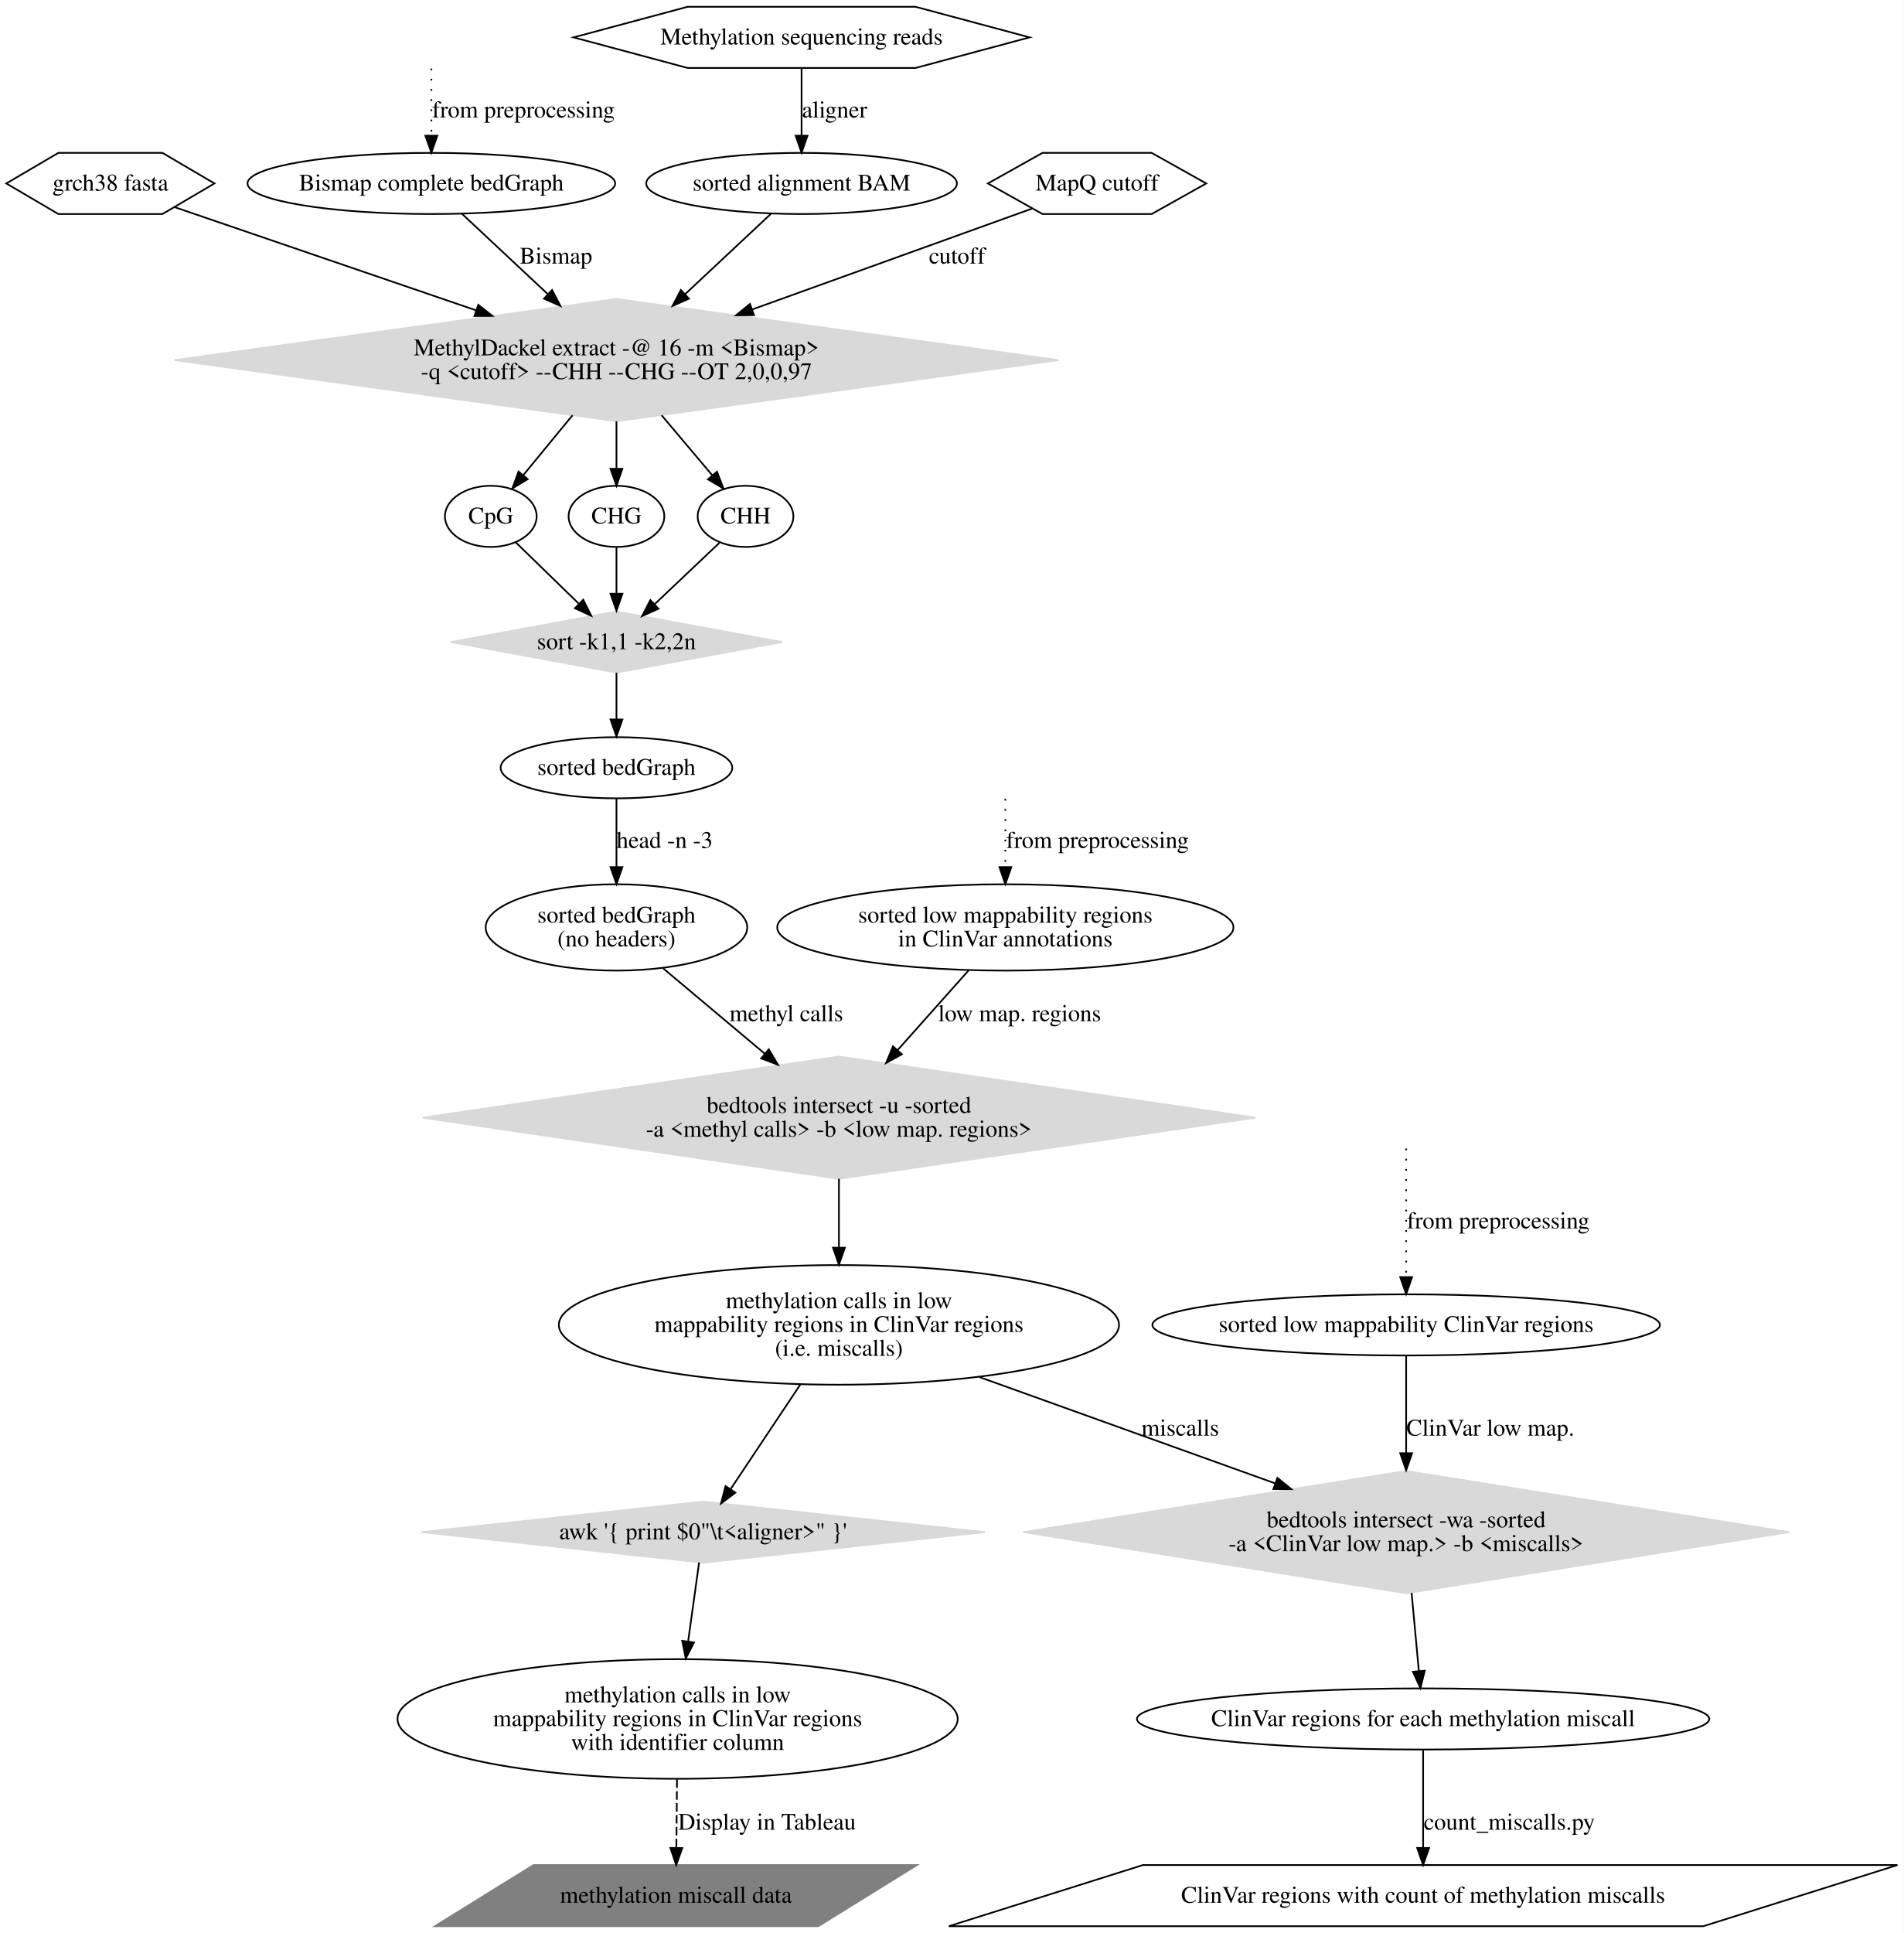
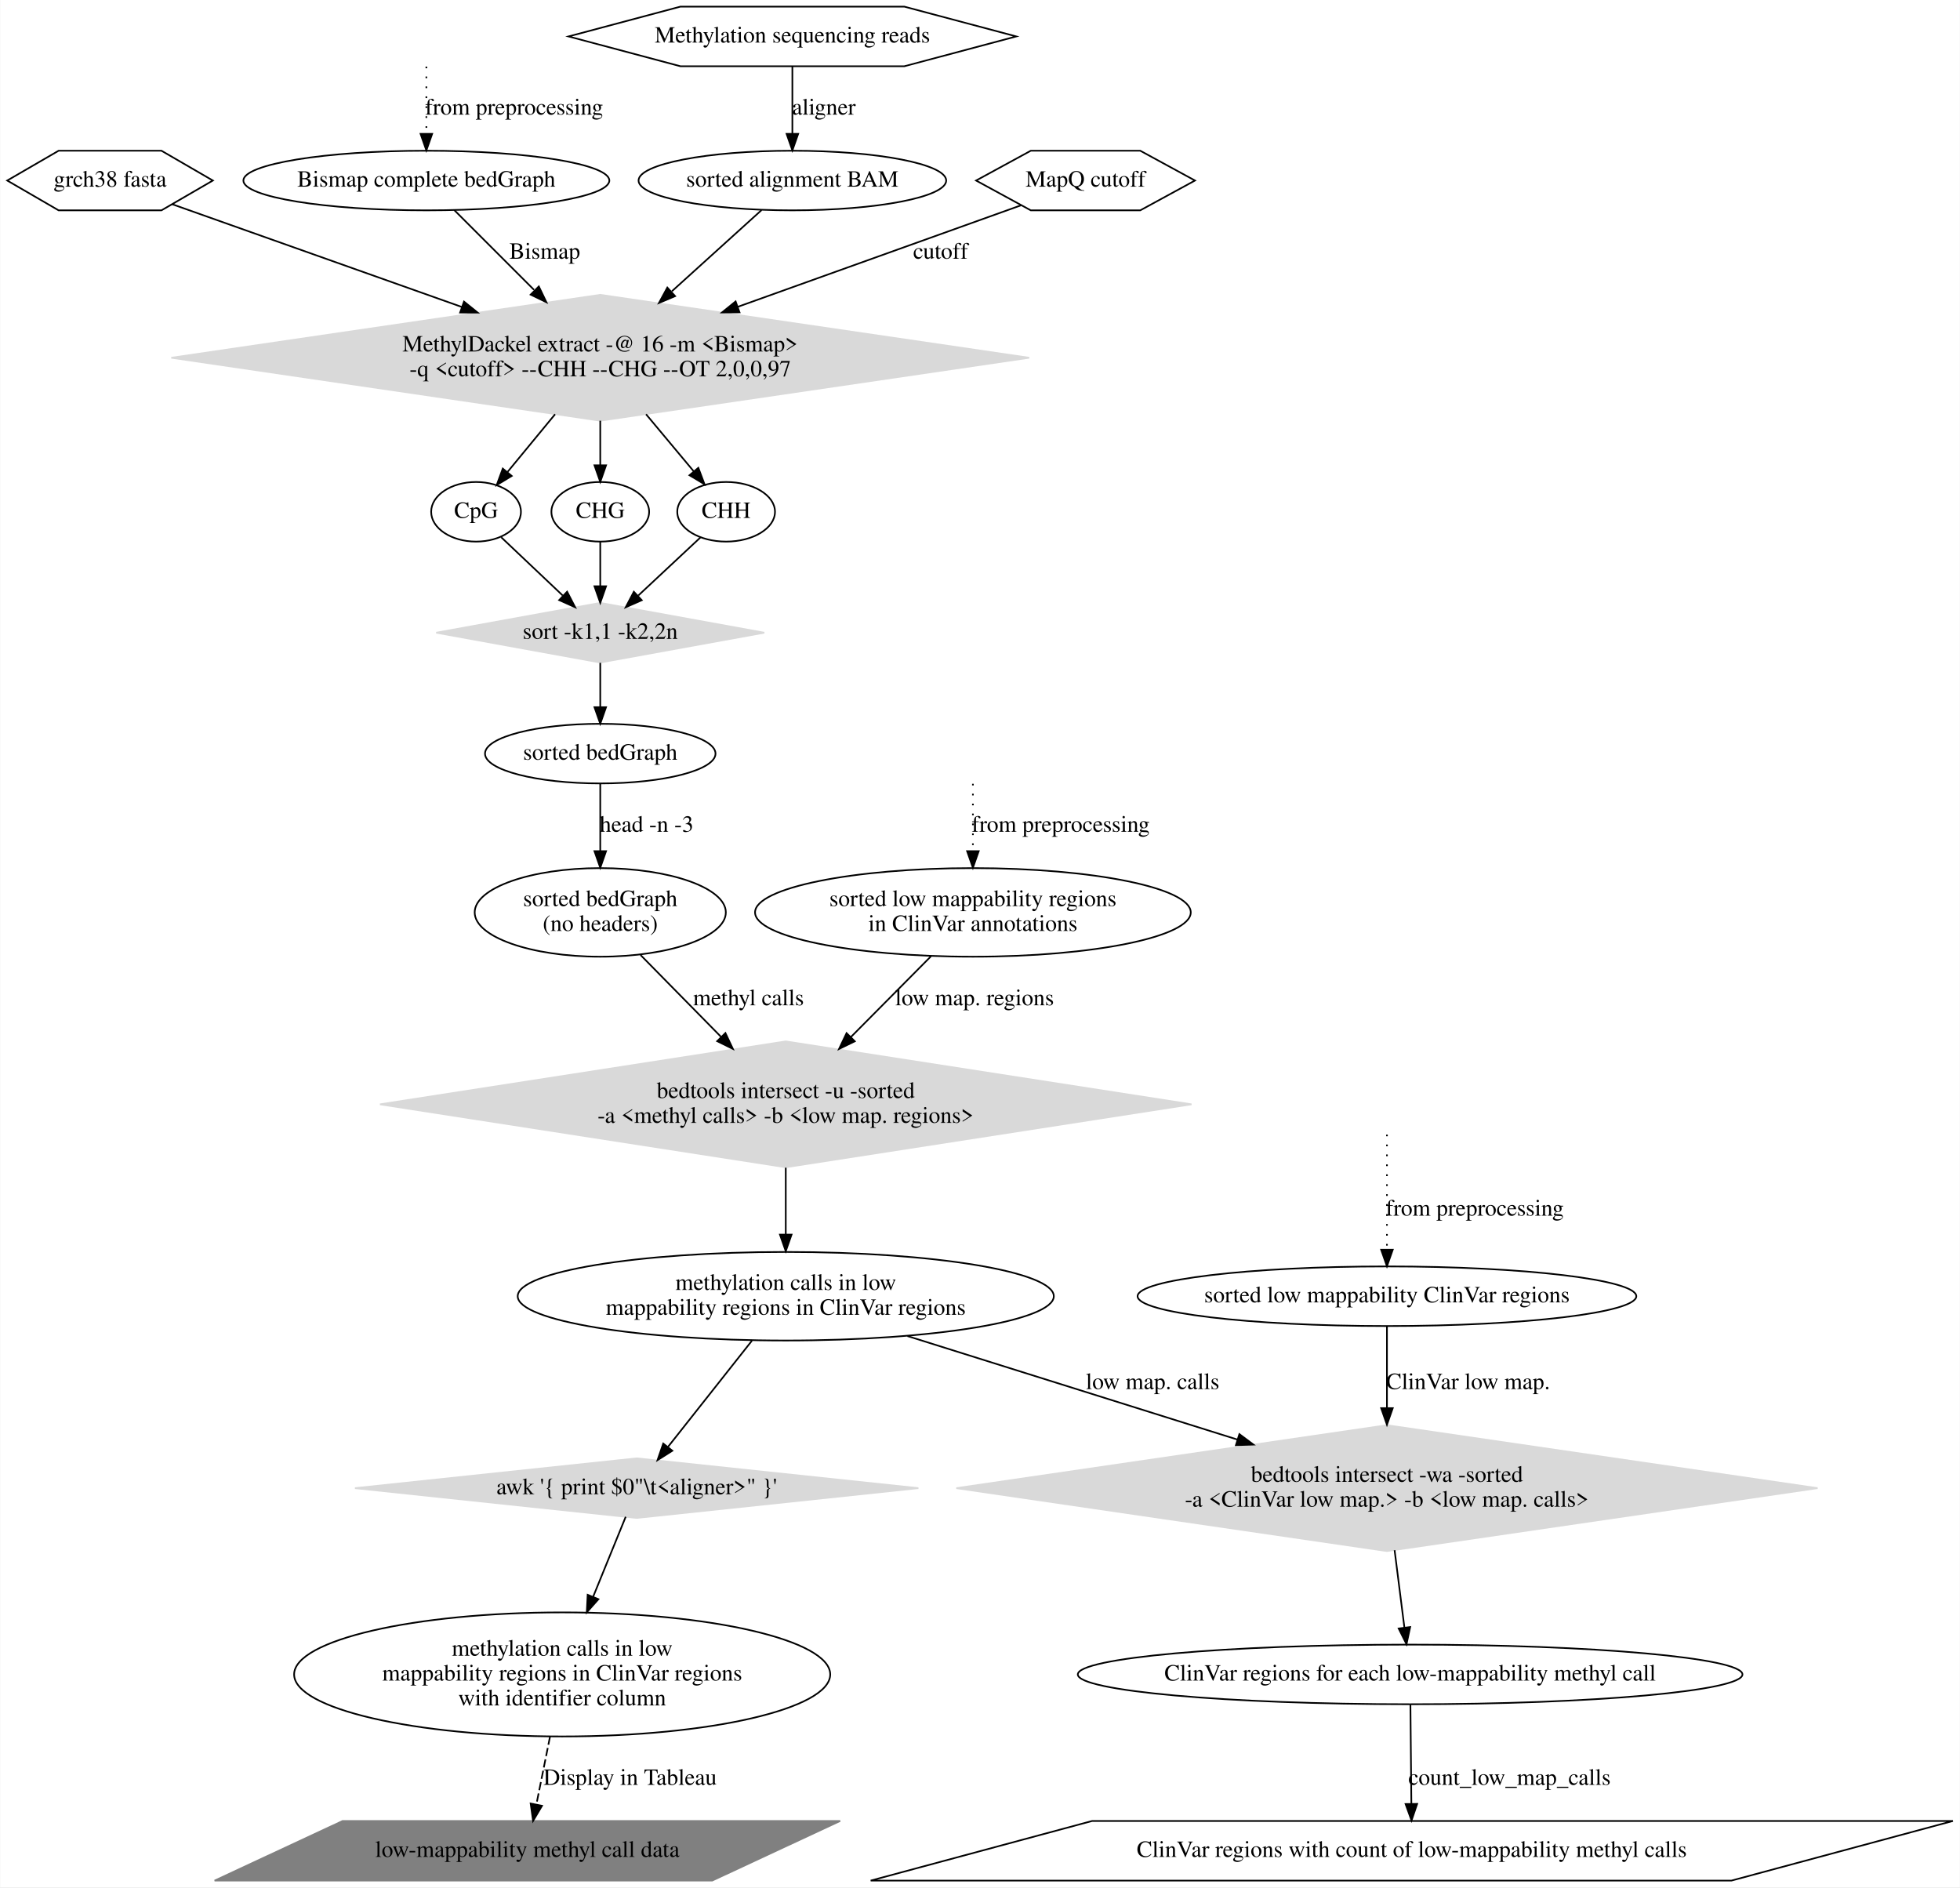
- <svg xmlns="http://www.w3.org/2000/svg" width="1121pt" height="1138pt" viewBox="0.00 0.00 1121.00 1138.00">
-   <g id="graph0" class="graph" transform="scale(1 1) rotate(0) translate(4 1134)">
-     <polygon fill="white" stroke="none" points="-4,4 -4,-1134 1117,-1134 1117,4 -4,4" />
+ <svg xmlns="http://www.w3.org/2000/svg" width="1183pt" height="1139pt" viewBox="0.00 0.00 1183.15 1139.43">
+   <g id="graph0" class="graph" transform="scale(1 1) rotate(0) translate(4 1135.43)">
+     <polygon fill="white" stroke="transparent" points="-4,4 -4,-1135.43 1179.15,-1135.43 1179.15,4 -4,4" />
    <g id="node1" class="node">
-       <polygon fill="none" stroke="black" points="122.285,-1026 91.642,-1044 30.358,-1044 -0.285,-1026 30.358,-1008 91.642,-1008 122.285,-1026" />
-       <text text-anchor="middle" x="61" y="-1021.8" font-family="Times,serif" font-size="14.00">grch38 fasta</text>
+       <polygon fill="none" stroke="black" points="124.37,-1026.43 93.33,-1044.43 31.25,-1044.43 0.21,-1026.43 31.25,-1008.43 93.33,-1008.43 124.37,-1026.43" />
+       <text text-anchor="middle" x="62.29" y="-1022.73" font-family="Times,serif" font-size="14.00">grch38 fasta</text>
    </g>
    <g id="node4" class="node">
-       <polygon fill="#d9d9d9" stroke="#d9d9d9" points="359,-958 98.736,-922 359,-886 619.265,-922 359,-958" />
-       <text text-anchor="middle" x="359" y="-924.8" font-family="Times,serif" font-size="14.00">MethylDackel extract -@ 16 -m &lt;Bismap&gt; </text>
-       <text text-anchor="middle" x="359" y="-910.8" font-family="Times,serif" font-size="14.00">-q &lt;cutoff&gt; --CHH --CHG --OT 2,0,0,97</text>
+       <polygon fill="#d9d9d9" stroke="#d9d9d9" points="358.29,-957.43 99.29,-919.43 358.29,-881.43 617.29,-919.43 358.29,-957.43" />
+       <text text-anchor="middle" x="358.29" y="-923.23" font-family="Times,serif" font-size="14.00">MethylDackel extract -@ 16 -m &lt;Bismap&gt; </text>
+       <text text-anchor="middle" x="358.29" y="-908.23" font-family="Times,serif" font-size="14.00">-q &lt;cutoff&gt; --CHH --CHG --OT 2,0,0,97</text>
    </g>
    <g id="edge5" class="edge">
-       <path fill="none" stroke="black" d="M98.742,-1012.08C143.175,-996.873 218.276,-971.167 276.415,-951.267" />
-       <polygon fill="black" stroke="black" points="277.632,-954.55 285.959,-948 275.365,-947.928 277.632,-954.55" />
+       <path fill="none" stroke="black" d="M99.78,-1012.14C143.55,-996.61 217.27,-970.46 274.81,-950.05" />
+       <polygon fill="black" stroke="black" points="276.01,-953.34 284.26,-946.69 273.67,-946.74 276.01,-953.34" />
    </g>
    <g id="node2" class="node">
-       <ellipse fill="none" stroke="black" cx="250" cy="-1026" rx="108.248" ry="18" />
-       <text text-anchor="middle" x="250" y="-1021.8" font-family="Times,serif" font-size="14.00">Bismap complete bedGraph</text>
+       <ellipse fill="none" stroke="black" cx="253.29" cy="-1026.43" rx="110.48" ry="18" />
+       <text text-anchor="middle" x="253.29" y="-1022.73" font-family="Times,serif" font-size="14.00">Bismap complete bedGraph</text>
    </g>
    <g id="edge2" class="edge">
-       <path fill="none" stroke="black" d="M267.999,-1008.16C281.755,-995.284 301.254,-977.038 318.675,-960.735" />
-       <polygon fill="black" stroke="black" points="321.081,-963.277 325.991,-953.889 316.298,-958.166 321.081,-963.277" />
-       <text text-anchor="middle" x="323.39" y="-978.8" font-family="Times,serif" font-size="14.00">Bismap</text>
+       <path fill="none" stroke="black" d="M270.16,-1008.56C283.13,-995.59 301.59,-977.13 318.27,-960.45" />
+       <polygon fill="black" stroke="black" points="321.19,-962.49 325.78,-952.94 316.24,-957.54 321.19,-962.49" />
+       <text text-anchor="middle" x="324.79" y="-979.23" font-family="Times,serif" font-size="14.00">Bismap</text>
    </g>
    <g id="edge1" class="edge">
-       <path fill="none" stroke="black" stroke-dasharray="1,5" d="M250,-1093.6C250,-1082.26 250,-1067.23 250,-1054.32" />
-       <polygon fill="black" stroke="black" points="253.5,-1054.1 250,-1044.1 246.5,-1054.1 253.5,-1054.1" />
-       <text text-anchor="middle" x="304.233" y="-1064.8" font-family="Times,serif" font-size="14.00">from preprocessing</text>
+       <path fill="none" stroke="black" stroke-dasharray="1,5" d="M253.29,-1095.23C253.29,-1083.6 253.29,-1067.98 253.29,-1054.67" />
+       <polygon fill="black" stroke="black" points="256.79,-1054.61 253.29,-1044.61 249.79,-1054.61 256.79,-1054.61" />
+       <text text-anchor="middle" x="306.29" y="-1066.23" font-family="Times,serif" font-size="14.00">from preprocessing</text>
    </g>
    <g id="node11" class="node">
-       <ellipse fill="none" stroke="black" cx="285" cy="-830" rx="27" ry="18" />
-       <text text-anchor="middle" x="285" y="-825.8" font-family="Times,serif" font-size="14.00">CpG</text>
+       <ellipse fill="none" stroke="black" cx="283.29" cy="-826.43" rx="27.1" ry="18" />
+       <text text-anchor="middle" x="283.29" y="-822.73" font-family="Times,serif" font-size="14.00">CpG</text>
    </g>
    <g id="edge13" class="edge">
-       <path fill="none" stroke="black" d="M333.118,-889.522C323.553,-877.889 312.895,-864.926 304.046,-854.164" />
-       <polygon fill="black" stroke="black" points="306.734,-851.922 297.679,-846.42 301.327,-856.368 306.734,-851.922" />
+       <path fill="none" stroke="black" d="M331,-885.32C321.48,-873.77 311.02,-861.07 302.32,-850.52" />
+       <polygon fill="black" stroke="black" points="304.83,-848.07 295.77,-842.58 299.43,-852.52 304.83,-848.07" />
    </g>
    <g id="node12" class="node">
-       <ellipse fill="none" stroke="black" cx="359" cy="-830" rx="28.172" ry="18" />
-       <text text-anchor="middle" x="359" y="-825.8" font-family="Times,serif" font-size="14.00">CHG</text>
+       <ellipse fill="none" stroke="black" cx="358.29" cy="-826.43" rx="29.5" ry="18" />
+       <text text-anchor="middle" x="358.29" y="-822.73" font-family="Times,serif" font-size="14.00">CHG</text>
    </g>
    <g id="edge12" class="edge">
-       <path fill="none" stroke="black" d="M359,-885.946C359,-876.682 359,-866.827 359,-858.058" />
-       <polygon fill="black" stroke="black" points="362.5,-858.014 359,-848.014 355.5,-858.014 362.5,-858.014" />
+       <path fill="none" stroke="black" d="M358.29,-881.42C358.29,-872.42 358.29,-862.97 358.29,-854.53" />
+       <polygon fill="black" stroke="black" points="361.79,-854.5 358.29,-844.5 354.79,-854.5 361.79,-854.5" />
    </g>
    <g id="node13" class="node">
-       <ellipse fill="none" stroke="black" cx="435" cy="-830" rx="28.172" ry="18" />
-       <text text-anchor="middle" x="435" y="-825.8" font-family="Times,serif" font-size="14.00">CHH</text>
+       <ellipse fill="none" stroke="black" cx="434.29" cy="-826.43" rx="29.5" ry="18" />
+       <text text-anchor="middle" x="434.29" y="-822.73" font-family="Times,serif" font-size="14.00">CHH</text>
    </g>
    <g id="edge14" class="edge">
-       <path fill="none" stroke="black" d="M385.581,-889.522C395.405,-877.889 406.351,-864.926 415.44,-854.164" />
-       <polygon fill="black" stroke="black" points="418.201,-856.319 421.978,-846.42 412.852,-851.803 418.201,-856.319" />
+       <path fill="none" stroke="black" d="M385.94,-885.32C395.45,-873.93 405.9,-861.43 414.64,-850.96" />
+       <polygon fill="black" stroke="black" points="417.51,-852.98 421.24,-843.06 412.14,-848.49 417.51,-852.98" />
    </g>
    <g id="node5" class="node">
-       <polygon fill="none" stroke="black" points="602.261,-1112 535.131,-1130 400.869,-1130 333.739,-1112 400.869,-1094 535.131,-1094 602.261,-1112" />
-       <text text-anchor="middle" x="468" y="-1107.8" font-family="Times,serif" font-size="14.00">Methylation sequencing reads</text>
+       <polygon fill="none" stroke="black" points="609.47,-1113.43 541.88,-1131.43 406.7,-1131.43 339.11,-1113.43 406.7,-1095.43 541.88,-1095.43 609.47,-1113.43" />
+       <text text-anchor="middle" x="474.29" y="-1109.73" font-family="Times,serif" font-size="14.00">Methylation sequencing reads</text>
    </g>
    <g id="node6" class="node">
-       <ellipse fill="none" stroke="black" cx="468" cy="-1026" rx="91.481" ry="18" />
-       <text text-anchor="middle" x="468" y="-1021.8" font-family="Times,serif" font-size="14.00">sorted alignment BAM</text>
+       <ellipse fill="none" stroke="black" cx="474.29" cy="-1026.43" rx="92.88" ry="18" />
+       <text text-anchor="middle" x="474.29" y="-1022.73" font-family="Times,serif" font-size="14.00">sorted alignment BAM</text>
    </g>
    <g id="edge3" class="edge">
-       <path fill="none" stroke="black" d="M468,-1093.6C468,-1082.26 468,-1067.23 468,-1054.32" />
-       <polygon fill="black" stroke="black" points="471.5,-1054.1 468,-1044.1 464.5,-1054.1 471.5,-1054.1" />
-       <text text-anchor="middle" x="487.435" y="-1064.8" font-family="Times,serif" font-size="14.00">aligner</text>
+       <path fill="none" stroke="black" d="M474.29,-1095.23C474.29,-1083.6 474.29,-1067.98 474.29,-1054.67" />
+       <polygon fill="black" stroke="black" points="477.79,-1054.61 474.29,-1044.61 470.79,-1054.61 477.79,-1054.61" />
+       <text text-anchor="middle" x="493.29" y="-1066.23" font-family="Times,serif" font-size="14.00">aligner</text>
    </g>
    <g id="edge11" class="edge">
-       <path fill="none" stroke="black" d="M450.001,-1008.16C436.245,-995.284 416.746,-977.038 399.325,-960.735" />
-       <polygon fill="black" stroke="black" points="401.702,-958.166 392.009,-953.889 396.919,-963.277 401.702,-958.166" />
+       <path fill="none" stroke="black" d="M455.65,-1008.56C441.08,-995.38 420.24,-976.51 401.57,-959.61" />
+       <polygon fill="black" stroke="black" points="403.49,-956.63 393.73,-952.51 398.79,-961.82 403.49,-956.63" />
    </g>
    <g id="node7" class="node">
-       <polygon fill="none" stroke="black" points="706.277,-1026 674.139,-1044 609.861,-1044 577.723,-1026 609.861,-1008 674.139,-1008 706.277,-1026" />
-       <text text-anchor="middle" x="642" y="-1021.8" font-family="Times,serif" font-size="14.00">MapQ cutoff</text>
+       <polygon fill="none" stroke="black" points="717.38,-1026.43 684.33,-1044.43 618.25,-1044.43 585.2,-1026.43 618.25,-1008.43 684.33,-1008.43 717.38,-1026.43" />
+       <text text-anchor="middle" x="651.29" y="-1022.73" font-family="Times,serif" font-size="14.00">MapQ cutoff</text>
    </g>
    <g id="edge4" class="edge">
-       <path fill="none" stroke="black" d="M603.833,-1011.24C561.776,-996.085 492.938,-971.275 438.949,-951.816" />
-       <polygon fill="black" stroke="black" points="439.988,-948.47 429.394,-948.372 437.615,-955.055 439.988,-948.47" />
-       <text text-anchor="middle" x="559.591" y="-978.8" font-family="Times,serif" font-size="14.00">cutoff</text>
+       <path fill="none" stroke="black" d="M612.38,-1011.49C568.97,-995.93 497.47,-970.31 441.36,-950.2" />
+       <polygon fill="black" stroke="black" points="442.38,-946.85 431.78,-946.77 440.02,-953.44 442.38,-946.85" />
+       <text text-anchor="middle" x="563.79" y="-979.23" font-family="Times,serif" font-size="14.00">cutoff</text>
    </g>
    <g id="node8" class="node">
-       <polygon fill="#d9d9d9" stroke="#d9d9d9" points="359,-774 261.507,-756 359,-738 456.493,-756 359,-774" />
-       <text text-anchor="middle" x="359" y="-751.8" font-family="Times,serif" font-size="14.00">sort -k1,1 -k2,2n</text>
+       <polygon fill="#d9d9d9" stroke="#d9d9d9" points="358.29,-771.43 259.25,-753.43 358.29,-735.43 457.33,-753.43 358.29,-771.43" />
+       <text text-anchor="middle" x="358.29" y="-749.73" font-family="Times,serif" font-size="14.00">sort -k1,1 -k2,2n</text>
    </g>
    <g id="node9" class="node">
-       <ellipse fill="none" stroke="black" cx="359" cy="-682" rx="68.199" ry="18" />
-       <text text-anchor="middle" x="359" y="-677.8" font-family="Times,serif" font-size="14.00">sorted bedGraph</text>
+       <ellipse fill="none" stroke="black" cx="358.29" cy="-680.43" rx="69.59" ry="18" />
+       <text text-anchor="middle" x="358.29" y="-676.73" font-family="Times,serif" font-size="14.00">sorted bedGraph</text>
    </g>
    <g id="edge6" class="edge">
-       <path fill="none" stroke="black" d="M359,-737.937C359,-729.807 359,-719.876 359,-710.705" />
-       <polygon fill="black" stroke="black" points="362.5,-710.441 359,-700.441 355.5,-710.441 362.5,-710.441" />
+       <path fill="none" stroke="black" d="M358.29,-735.25C358.29,-727.22 358.29,-717.48 358.29,-708.5" />
+       <polygon fill="black" stroke="black" points="361.79,-708.46 358.29,-698.46 354.79,-708.46 361.79,-708.46" />
    </g>
    <g id="node10" class="node">
-       <ellipse fill="none" stroke="black" cx="359" cy="-588" rx="77.021" ry="25.412" />
-       <text text-anchor="middle" x="359" y="-590.8" font-family="Times,serif" font-size="14.00">sorted bedGraph</text>
-       <text text-anchor="middle" x="359" y="-576.8" font-family="Times,serif" font-size="14.00">(no headers)</text>
+       <ellipse fill="none" stroke="black" cx="358.29" cy="-584.56" rx="75.82" ry="26.74" />
+       <text text-anchor="middle" x="358.29" y="-588.36" font-family="Times,serif" font-size="14.00">sorted bedGraph</text>
+       <text text-anchor="middle" x="358.29" y="-573.36" font-family="Times,serif" font-size="14.00">(no headers)</text>
    </g>
    <g id="edge7" class="edge">
-       <path fill="none" stroke="black" d="M359,-663.696C359,-652.413 359,-637.297 359,-623.615" />
-       <polygon fill="black" stroke="black" points="362.5,-623.518 359,-613.518 355.5,-623.518 362.5,-623.518" />
-       <text text-anchor="middle" x="387.376" y="-634.8" font-family="Times,serif" font-size="14.00">head -n -3</text>
+       <path fill="none" stroke="black" d="M358.29,-662.22C358.29,-650.91 358.29,-635.7 358.29,-621.81" />
+       <polygon fill="black" stroke="black" points="361.79,-621.53 358.29,-611.53 354.79,-621.53 361.79,-621.53" />
+       <text text-anchor="middle" x="386.29" y="-633.23" font-family="Times,serif" font-size="14.00">head -n -3</text>
    </g>
    <g id="node14" class="node">
-       <polygon fill="#d9d9d9" stroke="#d9d9d9" points="490,-512 244.787,-476 490,-440 735.213,-476 490,-512" />
-       <text text-anchor="middle" x="490" y="-478.8" font-family="Times,serif" font-size="14.00">bedtools intersect -u -sorted </text>
-       <text text-anchor="middle" x="490" y="-464.8" font-family="Times,serif" font-size="14.00">-a &lt;methyl calls&gt; -b &lt;low map. regions&gt;</text>
+       <polygon fill="#d9d9d9" stroke="#d9d9d9" points="470.29,-506.69 225.29,-468.69 470.29,-430.69 715.29,-468.69 470.29,-506.69" />
+       <text text-anchor="middle" x="470.29" y="-472.49" font-family="Times,serif" font-size="14.00">bedtools intersect -u -sorted </text>
+       <text text-anchor="middle" x="470.29" y="-457.49" font-family="Times,serif" font-size="14.00">-a &lt;methyl calls&gt; -b &lt;low map. regions&gt;</text>
    </g>
    <g id="edge15" class="edge">
-       <path fill="none" stroke="black" d="M386.462,-563.94C403.815,-549.369 426.62,-530.22 446.409,-513.603" />
-       <polygon fill="black" stroke="black" points="448.703,-516.247 454.11,-507.136 444.201,-510.887 448.703,-516.247" />
-       <text text-anchor="middle" x="459.019" y="-532.8" font-family="Times,serif" font-size="14.00">methyl calls</text>
+       <path fill="none" stroke="black" d="M382.59,-558.86C396.76,-544.45 414.97,-525.93 431.12,-509.52" />
+       <polygon fill="black" stroke="black" points="433.86,-511.72 438.38,-502.14 428.87,-506.82 433.86,-511.72" />
+       <text text-anchor="middle" x="447.79" y="-528.49" font-family="Times,serif" font-size="14.00">methyl calls</text>
    </g>
    <g id="edge8" class="edge">
-       <path fill="none" stroke="black" d="M299.62,-814.775C310.193,-804.488 324.671,-790.401 336.685,-778.712" />
-       <polygon fill="black" stroke="black" points="339.431,-780.924 344.157,-771.442 334.549,-775.907 339.431,-780.924" />
+       <path fill="none" stroke="black" d="M298.47,-811.07C309.14,-800.96 323.61,-787.26 335.64,-775.87" />
+       <polygon fill="black" stroke="black" points="338.28,-778.2 343.14,-768.78 333.47,-773.11 338.28,-778.2" />
    </g>
    <g id="edge9" class="edge">
-       <path fill="none" stroke="black" d="M359,-811.937C359,-803.807 359,-793.876 359,-784.705" />
-       <polygon fill="black" stroke="black" points="362.5,-784.441 359,-774.441 355.5,-784.441 362.5,-784.441" />
+       <path fill="none" stroke="black" d="M358.29,-808.25C358.29,-800.22 358.29,-790.48 358.29,-781.5" />
+       <polygon fill="black" stroke="black" points="361.79,-781.46 358.29,-771.46 354.79,-781.46 361.79,-781.46" />
    </g>
    <g id="edge10" class="edge">
-       <path fill="none" stroke="black" d="M419.62,-814.43C408.629,-804.017 393.668,-789.844 381.359,-778.183" />
-       <polygon fill="black" stroke="black" points="383.764,-775.64 374.097,-771.303 378.95,-780.721 383.764,-775.64" />
+       <path fill="none" stroke="black" d="M418.91,-811.07C408.09,-800.96 393.43,-787.26 381.24,-775.87" />
+       <polygon fill="black" stroke="black" points="383.34,-773.05 373.65,-768.78 378.57,-778.16 383.34,-773.05" />
    </g>
    <g id="node20" class="node">
-       <ellipse fill="none" stroke="black" cx="490" cy="-354" rx="164.925" ry="35.211" />
-       <text text-anchor="middle" x="490" y="-363.8" font-family="Times,serif" font-size="14.00">methylation calls in low</text>
-       <text text-anchor="middle" x="490" y="-349.8" font-family="Times,serif" font-size="14.00">mappability regions in ClinVar regions</text>
-       <text text-anchor="middle" x="490" y="-335.8" font-family="Times,serif" font-size="14.00">(i.e. miscalls)</text>
+       <ellipse fill="none" stroke="black" cx="470.29" cy="-352.82" rx="161.85" ry="26.74" />
+       <text text-anchor="middle" x="470.29" y="-356.62" font-family="Times,serif" font-size="14.00">methylation calls in low</text>
+       <text text-anchor="middle" x="470.29" y="-341.62" font-family="Times,serif" font-size="14.00">mappability regions in ClinVar regions</text>
    </g>
    <g id="edge20" class="edge">
-       <path fill="none" stroke="black" d="M490,-439.968C490,-427.414 490,-413.083 490,-399.814" />
-       <polygon fill="black" stroke="black" points="493.5,-399.454 490,-389.454 486.5,-399.454 493.5,-399.454" />
+       <path fill="none" stroke="black" d="M470.29,-430.41C470.29,-417.54 470.29,-403.14 470.29,-390.33" />
+       <polygon fill="black" stroke="black" points="473.79,-390.01 470.29,-380.01 466.79,-390.01 473.79,-390.01" />
    </g>
    <g id="node15" class="node">
-       <ellipse fill="none" stroke="black" cx="588" cy="-588" rx="134.317" ry="25.412" />
-       <text text-anchor="middle" x="588" y="-590.8" font-family="Times,serif" font-size="14.00">sorted low mappability regions</text>
-       <text text-anchor="middle" x="588" y="-576.8" font-family="Times,serif" font-size="14.00">in ClinVar annotations</text>
+       <ellipse fill="none" stroke="black" cx="583.29" cy="-584.56" rx="131.54" ry="26.74" />
+       <text text-anchor="middle" x="583.29" y="-588.36" font-family="Times,serif" font-size="14.00">sorted low mappability regions</text>
+       <text text-anchor="middle" x="583.29" y="-573.36" font-family="Times,serif" font-size="14.00">in ClinVar annotations</text>
    </g>
    <g id="edge17" class="edge">
-       <path fill="none" stroke="black" d="M566.493,-562.86C554.195,-549.055 538.479,-531.416 524.496,-515.72" />
-       <polygon fill="black" stroke="black" points="527.059,-513.335 517.793,-508.196 521.832,-517.991 527.059,-513.335" />
-       <text text-anchor="middle" x="596.409" y="-532.8" font-family="Times,serif" font-size="14.00">low map. regions</text>
+       <path fill="none" stroke="black" d="M557.93,-558.01C543.71,-543.68 525.66,-525.49 509.65,-509.35" />
+       <polygon fill="black" stroke="black" points="511.98,-506.74 502.45,-502.1 507.01,-511.67 511.98,-506.74" />
+       <text text-anchor="middle" x="584.29" y="-528.49" font-family="Times,serif" font-size="14.00">low map. regions</text>
    </g>
    <g id="edge16" class="edge">
-       <path fill="none" stroke="black" stroke-dasharray="1,5" d="M588,-663.696C588,-652.413 588,-637.297 588,-623.615" />
-       <polygon fill="black" stroke="black" points="591.5,-623.518 588,-613.518 584.5,-623.518 591.5,-623.518" />
-       <text text-anchor="middle" x="642.233" y="-634.8" font-family="Times,serif" font-size="14.00">from preprocessing</text>
+       <path fill="none" stroke="black" stroke-dasharray="1,5" d="M583.29,-662.22C583.29,-650.91 583.29,-635.7 583.29,-621.81" />
+       <polygon fill="black" stroke="black" points="586.79,-621.53 583.29,-611.53 579.79,-621.53 586.79,-621.53" />
+       <text text-anchor="middle" x="636.29" y="-633.23" font-family="Times,serif" font-size="14.00">from preprocessing</text>
    </g>
    <g id="node17" class="node">
-       <ellipse fill="none" stroke="black" cx="824" cy="-354" rx="149.424" ry="18" />
-       <text text-anchor="middle" x="824" y="-349.8" font-family="Times,serif" font-size="14.00">sorted low mappability ClinVar regions</text>
+       <ellipse fill="none" stroke="black" cx="833.29" cy="-352.82" rx="150.57" ry="18" />
+       <text text-anchor="middle" x="833.29" y="-349.12" font-family="Times,serif" font-size="14.00">sorted low mappability ClinVar regions</text>
    </g>
    <g id="node19" class="node">
-       <polygon fill="#d9d9d9" stroke="#d9d9d9" points="824,-268 598.513,-232 824,-196 1049.49,-232 824,-268" />
-       <text text-anchor="middle" x="824" y="-234.8" font-family="Times,serif" font-size="14.00">bedtools intersect -wa -sorted </text>
-       <text text-anchor="middle" x="824" y="-220.8" font-family="Times,serif" font-size="14.00">-a &lt;ClinVar low map.&gt; -b &lt;miscalls&gt;</text>
+       <polygon fill="#d9d9d9" stroke="#d9d9d9" points="833.29,-274.95 573.29,-236.95 833.29,-198.95 1093.29,-236.95 833.29,-274.95" />
+       <text text-anchor="middle" x="833.29" y="-240.75" font-family="Times,serif" font-size="14.00">bedtools intersect -wa -sorted </text>
+       <text text-anchor="middle" x="833.29" y="-225.75" font-family="Times,serif" font-size="14.00">-a &lt;ClinVar low map.&gt; -b &lt;low map. calls&gt;</text>
    </g>
    <g id="edge19" class="edge">
-       <path fill="none" stroke="black" d="M824,-335.807C824,-320.906 824,-298.656 824,-278.663" />
-       <polygon fill="black" stroke="black" points="827.5,-278.464 824,-268.464 820.5,-278.464 827.5,-278.464" />
-       <text text-anchor="middle" x="873.578" y="-288.8" font-family="Times,serif" font-size="14.00">ClinVar low map.</text>
+       <path fill="none" stroke="black" d="M833.29,-334.53C833.29,-321.42 833.29,-302.75 833.29,-285.32" />
+       <polygon fill="black" stroke="black" points="836.79,-285.24 833.29,-275.24 829.79,-285.24 836.79,-285.24" />
+       <text text-anchor="middle" x="882.29" y="-296.75" font-family="Times,serif" font-size="14.00">ClinVar low map.</text>
    </g>
    <g id="edge18" class="edge">
-       <path fill="none" stroke="black" stroke-dasharray="1,5" d="M824,-457.807C824,-438.114 824,-405.583 824,-382.39" />
-       <polygon fill="black" stroke="black" points="827.5,-382.161 824,-372.161 820.5,-382.161 827.5,-382.161" />
-       <text text-anchor="middle" x="878.233" y="-410.8" font-family="Times,serif" font-size="14.00">from preprocessing</text>
+       <path fill="none" stroke="black" stroke-dasharray="1,5" d="M833.29,-450.4C833.29,-431.98 833.29,-402.58 833.29,-381.05" />
+       <polygon fill="black" stroke="black" points="836.79,-380.91 833.29,-370.91 829.79,-380.91 836.79,-380.91" />
+       <text text-anchor="middle" x="886.29" y="-401.49" font-family="Times,serif" font-size="14.00">from preprocessing</text>
    </g>
    <g id="node21" class="node">
-       <ellipse fill="none" stroke="black" cx="834" cy="-122" rx="168.5" ry="18" />
-       <text text-anchor="middle" x="834" y="-117.8" font-family="Times,serif" font-size="14.00">ClinVar regions for each methylation miscall</text>
+       <ellipse fill="none" stroke="black" cx="847.29" cy="-124.48" rx="200.66" ry="18" />
+       <text text-anchor="middle" x="847.29" y="-120.78" font-family="Times,serif" font-size="14.00">ClinVar regions for each low-mappability methyl call</text>
    </g>
    <g id="edge22" class="edge">
-       <path fill="none" stroke="black" d="M827.219,-196.234C828.602,-181.296 830.195,-164.099 831.488,-150.125" />
-       <polygon fill="black" stroke="black" points="834.974,-150.438 832.411,-140.158 828.004,-149.792 834.974,-150.438" />
+       <path fill="none" stroke="black" d="M837.91,-199.47C839.84,-184.25 842.05,-166.86 843.83,-152.77" />
+       <polygon fill="black" stroke="black" points="847.32,-153.09 845.1,-142.73 840.37,-152.21 847.32,-153.09" />
    </g>
    <g id="edge21" class="edge">
-       <path fill="none" stroke="black" d="M572.562,-323.337C625.846,-304.193 694.695,-279.457 746.872,-260.711" />
-       <polygon fill="black" stroke="black" points="748.186,-263.958 756.413,-257.283 745.819,-257.37 748.186,-263.958" />
-       <text text-anchor="middle" x="690.941" y="-288.8" font-family="Times,serif" font-size="14.00">miscalls</text>
+       <path fill="none" stroke="black" d="M543.75,-328.78C601.27,-310.74 681.55,-285.55 742.99,-266.28" />
+       <polygon fill="black" stroke="black" points="744.19,-269.57 752.68,-263.24 742.09,-262.89 744.19,-269.57" />
+       <text text-anchor="middle" x="691.79" y="-296.75" font-family="Times,serif" font-size="14.00">low map. calls</text>
    </g>
    <g id="node24" class="node">
-       <polygon fill="#d9d9d9" stroke="#d9d9d9" points="410,-250 244.102,-232 410,-214 575.898,-232 410,-250" />
-       <text text-anchor="middle" x="410" y="-227.8" font-family="Times,serif" font-size="14.00">awk '{ print $0"\t&lt;aligner&gt;" }'</text>
+       <polygon fill="#d9d9d9" stroke="#d9d9d9" points="380.29,-254.95 210.2,-236.95 380.29,-218.95 550.38,-236.95 380.29,-254.95" />
+       <text text-anchor="middle" x="380.29" y="-233.25" font-family="Times,serif" font-size="14.00">awk '{ print $0"\t&lt;aligner&gt;" }'</text>
    </g>
    <g id="edge24" class="edge">
-       <path fill="none" stroke="black" d="M467.289,-318.934C454.229,-299.344 438.124,-275.186 426.319,-257.479" />
-       <polygon fill="black" stroke="black" points="429.036,-255.244 420.577,-248.865 423.212,-259.127 429.036,-255.244" />
+       <path fill="none" stroke="black" d="M449.87,-325.98C434.67,-306.75 414.07,-280.69 399.23,-261.92" />
+       <polygon fill="black" stroke="black" points="401.81,-259.53 392.86,-253.86 396.32,-263.88 401.81,-259.53" />
    </g>
    <g id="node22" class="node">
-       <polygon fill="none" stroke="black" points="1113.3,-36 668.997,-36 554.701,-1.06581e-14 999.003,-0 1113.3,-36" />
-       <text text-anchor="middle" x="834" y="-13.8" font-family="Times,serif" font-size="14.00">ClinVar regions with count of methylation miscalls</text>
+       <polygon fill="none" stroke="black" points="1175.01,-36 655.27,-36 521.57,0 1041.31,0 1175.01,-36" />
+       <text text-anchor="middle" x="848.29" y="-14.3" font-family="Times,serif" font-size="14.00">ClinVar regions with count of low-mappability methyl calls</text>
    </g>
    <g id="edge23" class="edge">
-       <path fill="none" stroke="black" d="M834,-103.697C834,-87.923 834,-64.364 834,-46.094" />
-       <polygon fill="black" stroke="black" points="837.5,-46.047 834,-36.047 830.5,-46.047 837.5,-46.047" />
-       <text text-anchor="middle" x="884.743" y="-56.8" font-family="Times,serif" font-size="14.00">count_miscalls.py</text>
+       <path fill="none" stroke="black" d="M847.46,-106.22C847.61,-89.97 847.85,-65.34 848.03,-46.4" />
+       <polygon fill="black" stroke="black" points="851.53,-46.31 848.13,-36.28 844.53,-46.24 851.53,-46.31" />
+       <text text-anchor="middle" x="907.29" y="-57.8" font-family="Times,serif" font-size="14.00">count_low_map_calls</text>
    </g>
    <g id="node23" class="node">
-       <polygon fill="gray" stroke="gray" points="535.926,-36 310.153,-36 252.074,-1.06581e-14 477.847,-0 535.926,-36" />
-       <text text-anchor="middle" x="394" y="-13.8" font-family="Times,serif" font-size="14.00">methylation miscall data</text>
+       <polygon fill="gray" stroke="gray" points="503.15,-36 202.71,-36 125.43,0 425.87,0 503.15,-36" />
+       <text text-anchor="middle" x="314.29" y="-14.3" font-family="Times,serif" font-size="14.00">low-mappability methyl call data</text>
    </g>
    <g id="node25" class="node">
-       <ellipse fill="none" stroke="black" cx="395" cy="-122" rx="164.925" ry="35.211" />
-       <text text-anchor="middle" x="395" y="-131.8" font-family="Times,serif" font-size="14.00">methylation calls in low</text>
-       <text text-anchor="middle" x="395" y="-117.8" font-family="Times,serif" font-size="14.00">mappability regions in ClinVar regions</text>
-       <text text-anchor="middle" x="395" y="-103.8" font-family="Times,serif" font-size="14.00">with identifier column</text>
+       <ellipse fill="none" stroke="black" cx="335.29" cy="-124.48" rx="161.85" ry="37.45" />
+       <text text-anchor="middle" x="335.29" y="-135.78" font-family="Times,serif" font-size="14.00">methylation calls in low</text>
+       <text text-anchor="middle" x="335.29" y="-120.78" font-family="Times,serif" font-size="14.00">mappability regions in ClinVar regions</text>
+       <text text-anchor="middle" x="335.29" y="-105.78" font-family="Times,serif" font-size="14.00">with identifier column</text>
    </g>
    <g id="edge25" class="edge">
-       <path fill="none" stroke="black" d="M407.656,-214.125C405.923,-201.646 403.478,-184.041 401.198,-167.627" />
-       <polygon fill="black" stroke="black" points="404.65,-167.041 399.808,-157.618 397.717,-168.004 404.65,-167.041" />
+       <path fill="none" stroke="black" d="M373.65,-219.65C368.45,-206.89 360.96,-188.49 353.97,-171.33" />
+       <polygon fill="black" stroke="black" points="357.17,-169.91 350.15,-161.97 350.68,-172.55 357.17,-169.91" />
    </g>
    <g id="edge26" class="edge">
-       <path fill="none" stroke="black" stroke-dasharray="5,2" d="M394.661,-86.468C394.533,-73.325 394.388,-58.549 394.266,-46.182" />
-       <polygon fill="black" stroke="black" points="397.765,-46.002 394.167,-36.037 390.765,-46.071 397.765,-46.002" />
-       <text text-anchor="middle" x="447.65" y="-56.8" font-family="Times,serif" font-size="14.00">Display in Tableau</text>
+       <path fill="none" stroke="black" stroke-dasharray="5,2" d="M327.95,-86.94C325.23,-73.42 322.2,-58.36 319.69,-45.86" />
+       <polygon fill="black" stroke="black" points="323.12,-45.17 317.72,-36.05 316.26,-46.54 323.12,-45.17" />
+       <text text-anchor="middle" x="376.29" y="-57.8" font-family="Times,serif" font-size="14.00">Display in Tableau</text>
    </g>
  </g>
</svg>
